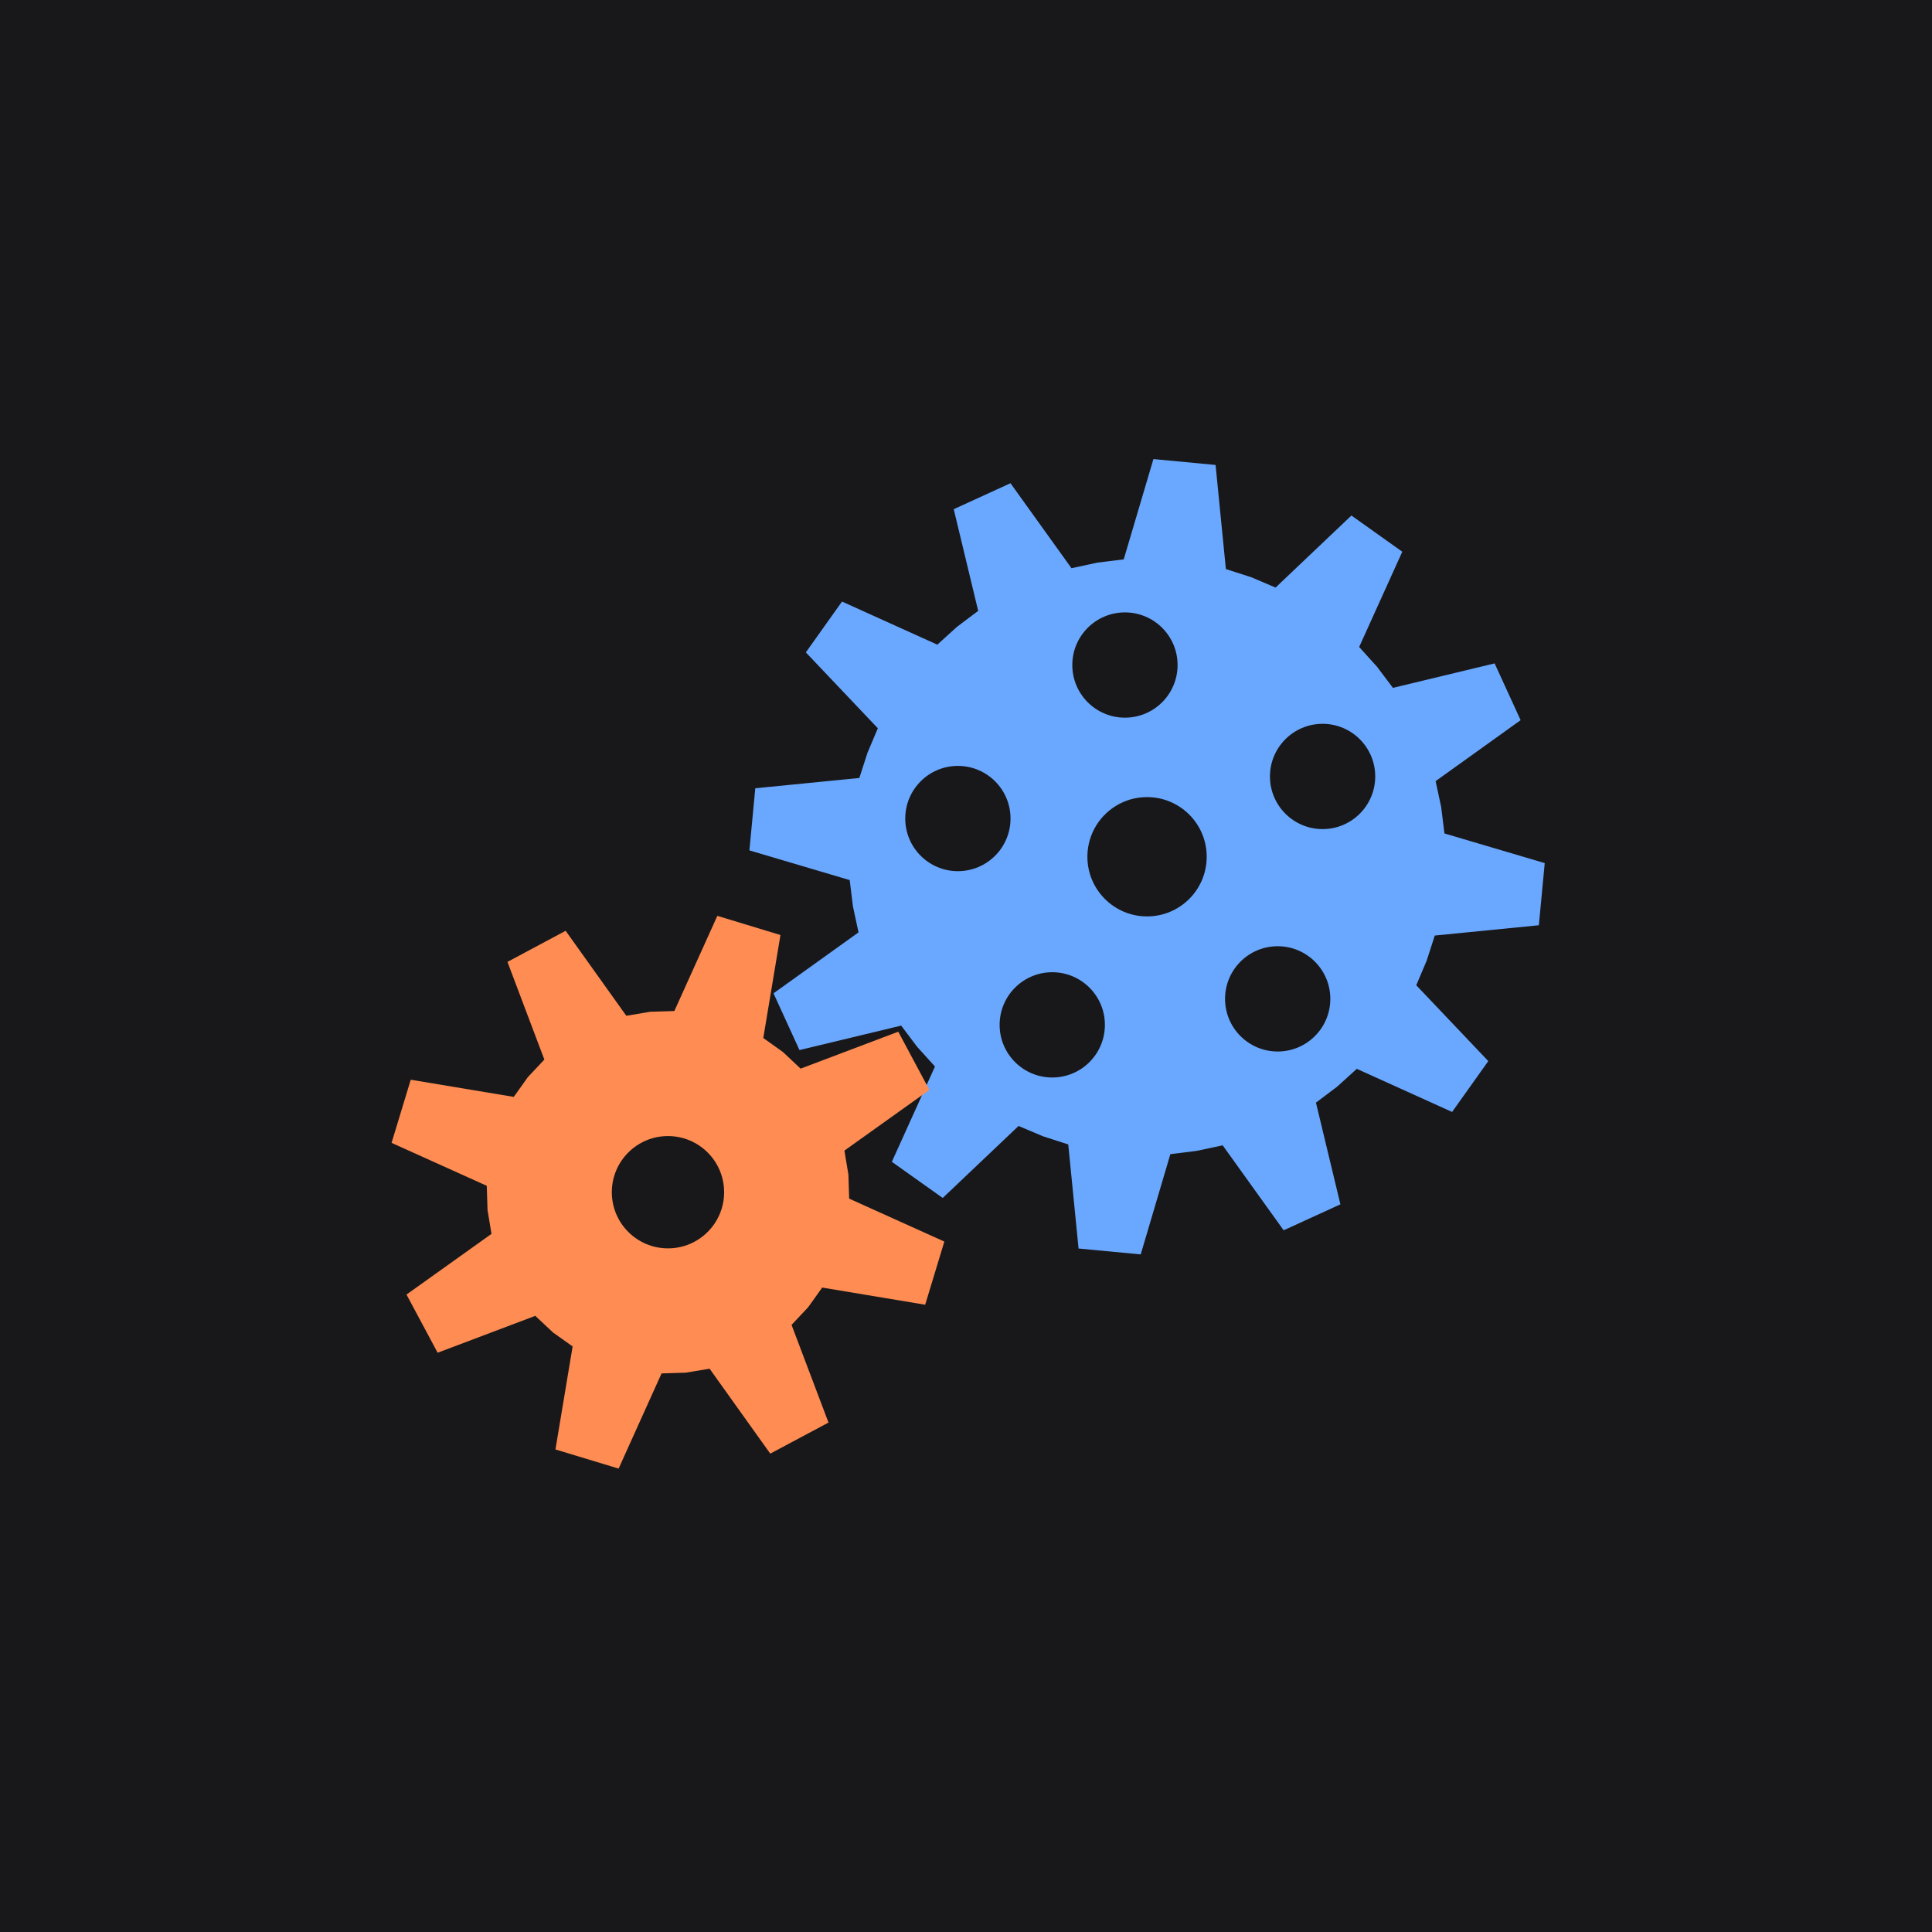
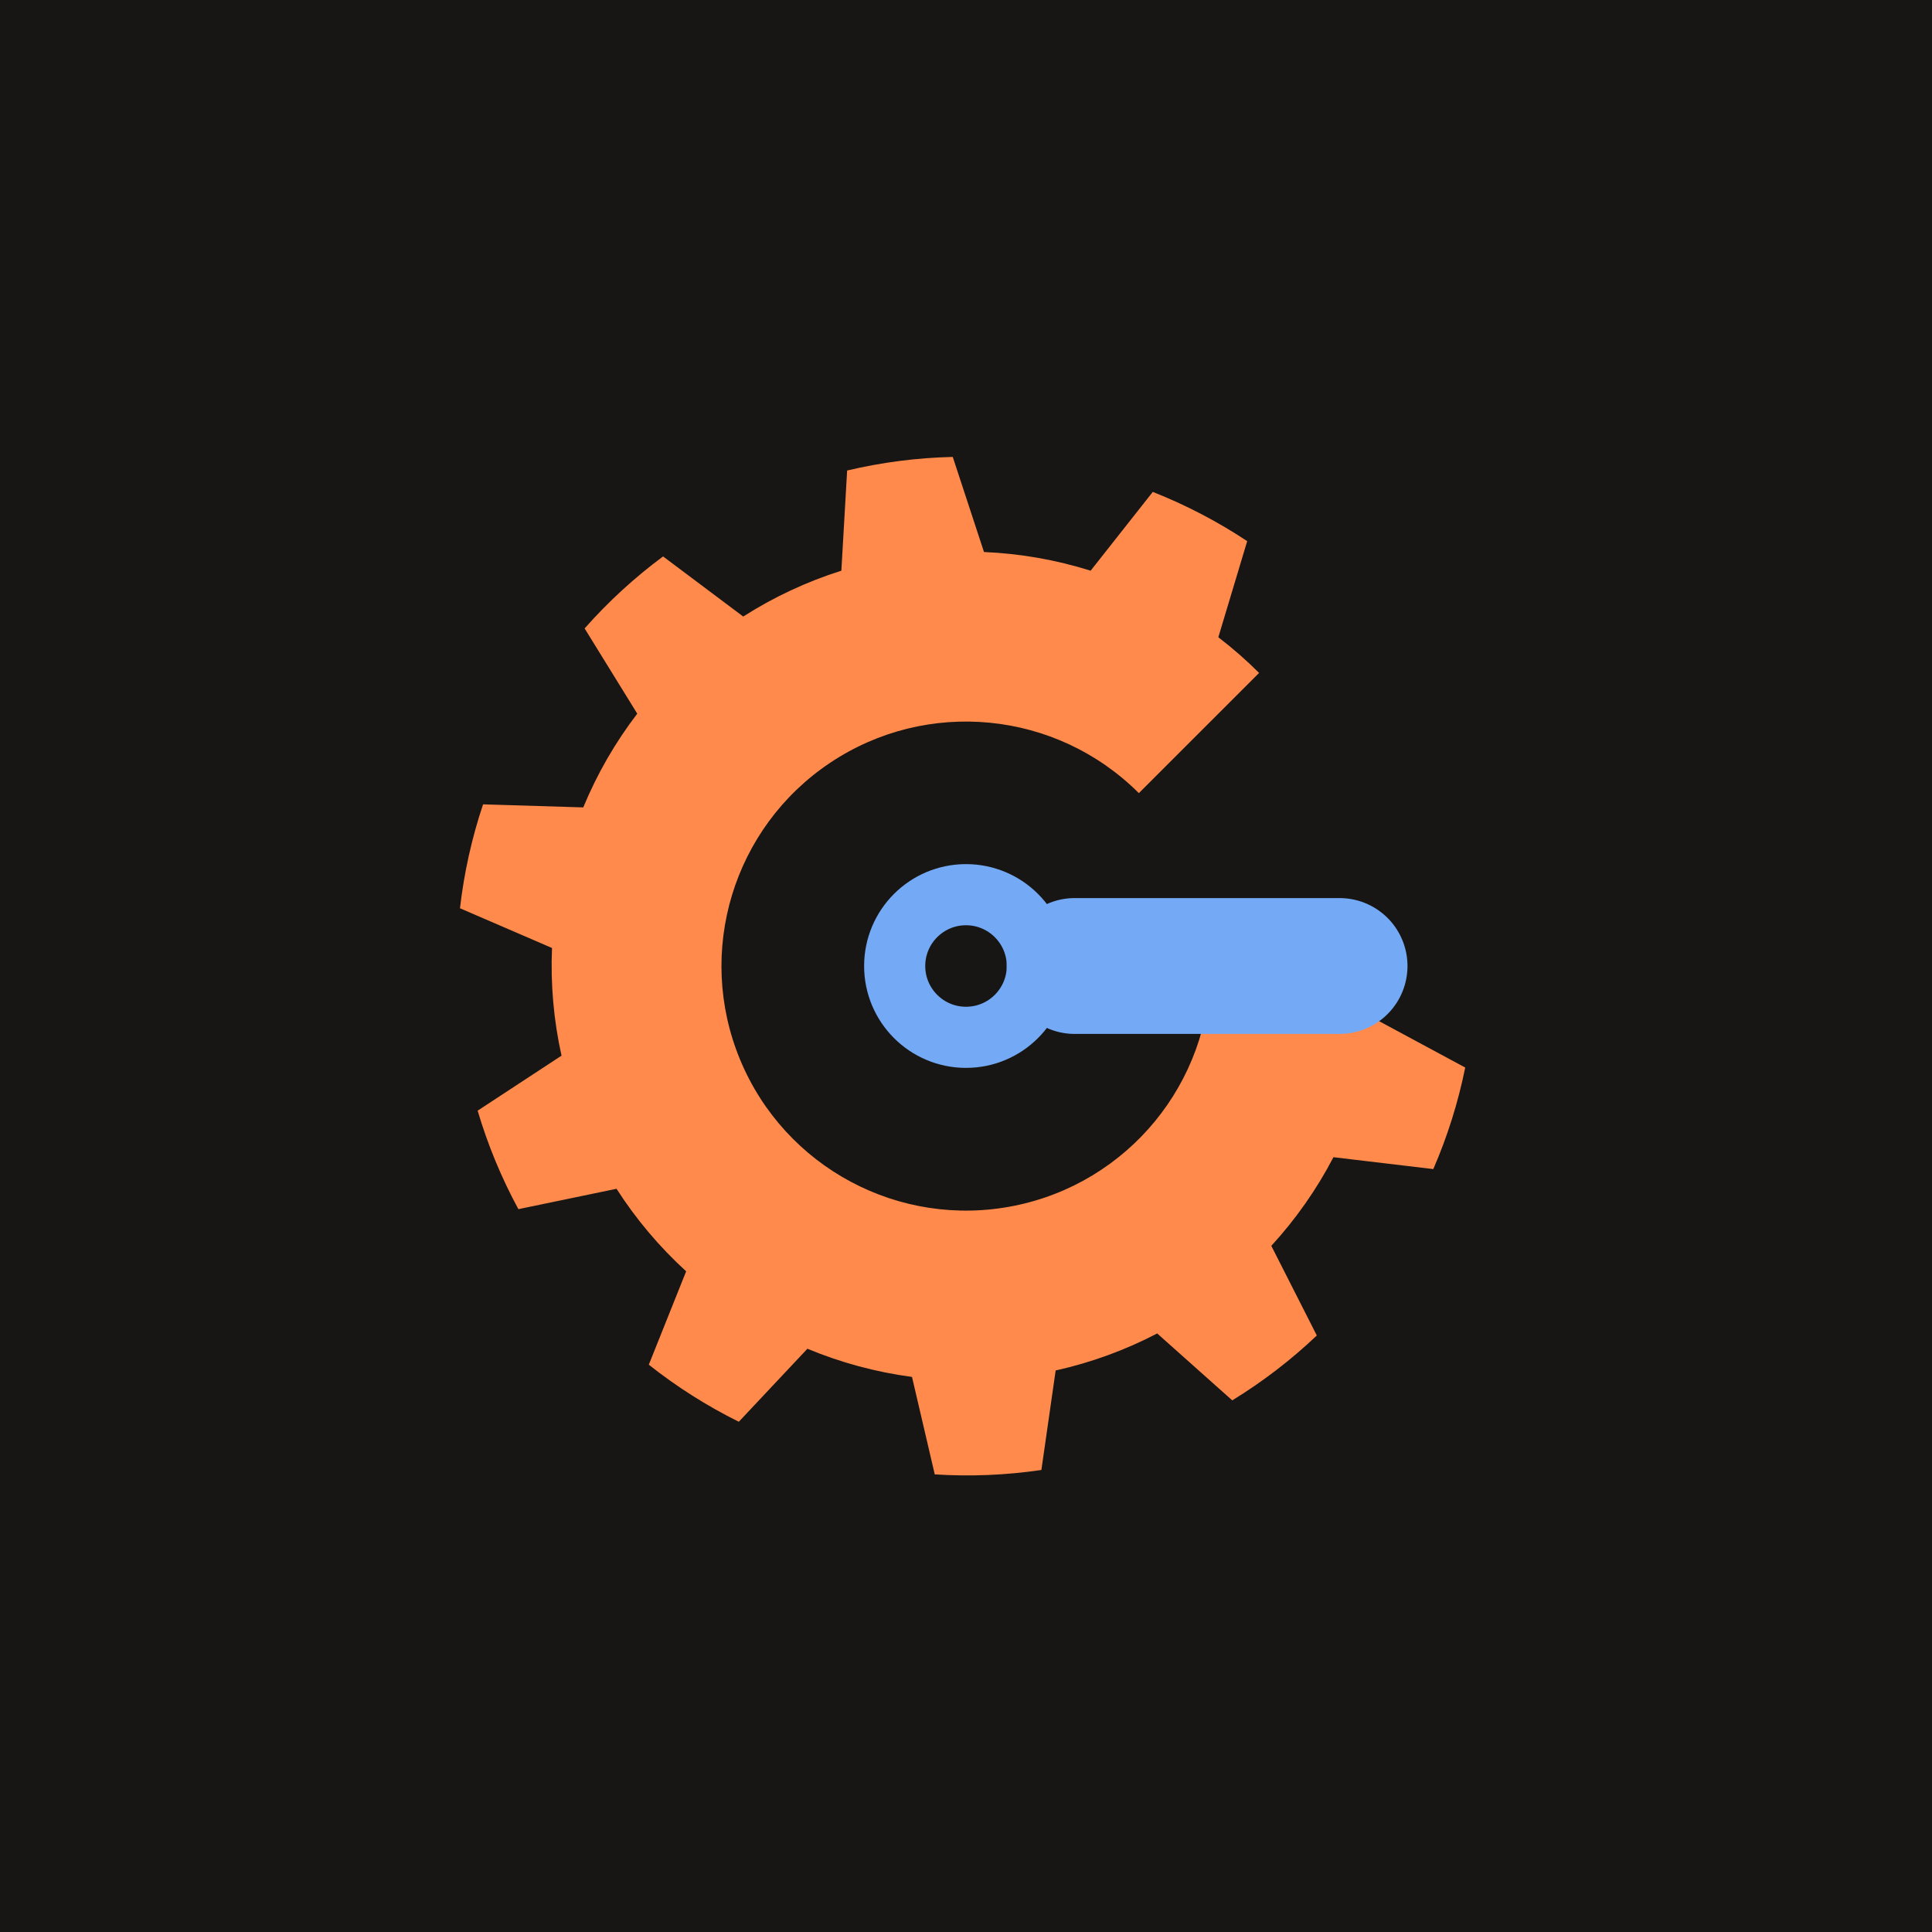
<svg xmlns="http://www.w3.org/2000/svg" viewBox="0 0 512 512">
-   <rect width="512" height="512" fill="#18181a" />
-   <g transform="translate(256 256)" fill-rule="evenodd">
-     <path fill="#6aa8ff" d="M-12.94 21.42L-17.18 15.8L-44.13 22.28L-51.01 7.24L-28.48 -8.91L-29.96 -15.79L-30.82 -22.77L-57.4 -30.64L-55.84 -47.1L-28.26 -49.83L-26.1 -56.53L-23.36 -63L-42.44 -83.11L-32.86 -96.58L-7.6 -85.16L-2.39 -89.88L3.23 -94.11L-3.25 -121.06L11.79 -127.94L27.95 -105.42L34.82 -106.9L41.8 -107.76L49.67 -134.34L66.14 -132.78L68.87 -105.19L75.56 -103.04L82.04 -100.29L102.14 -119.38L115.62 -109.79L104.19 -84.54L108.91 -79.32L113.14 -73.71L140.09 -80.19L146.98 -65.15L124.45 -48.99L125.93 -42.11L126.79 -35.13L153.37 -27.27L151.81 -10.8L124.23 -8.07L122.07 -1.38L119.32 5.1L138.41 25.2L128.82 38.68L103.57 27.25L98.36 31.97L92.74 36.21L99.22 63.16L84.18 70.04L68.02 47.52L61.15 48.99L54.16 49.86L46.3 76.43L29.83 74.87L27.1 47.29L20.41 45.13L13.93 42.39L-6.17 61.47L-19.65 51.89L-8.22 26.64ZM32.17 -28.95a15.81 15.81 0 1 0 31.62 0a15.81 15.81 0 1 0 -31.62 0ZM-16.1 -39.08a13.95 13.95 0 1 0 27.9 0a13.95 13.95 0 1 0 -27.9 0ZM28.17 -79.76a13.95 13.95 0 1 0 27.9 0a13.95 13.95 0 1 0 -27.9 0ZM80.55 -50.23a13.95 13.95 0 1 0 27.9 0a13.95 13.95 0 1 0 -27.9 0ZM68.65 8.71a13.95 13.95 0 1 0 27.9 0a13.95 13.95 0 1 0 -27.9 0ZM8.91 15.6a13.95 13.95 0 1 0 27.9 0a13.95 13.95 0 1 0 -27.9 0Z" />
-     <path fill="#ff8c52" d="M-48.5 22.81L-43.83 27.2L-17.95 17.41L-9.7 32.84L-32.22 48.92L-31.17 55.24L-30.96 61.65L-5.74 73.03L-10.82 89.77L-38.11 85.22L-41.84 90.44L-46.23 95.11L-36.44 120.99L-51.87 129.23L-67.95 106.72L-74.27 107.77L-80.68 107.97L-92.06 133.19L-108.8 128.12L-104.25 100.82L-109.47 97.1L-114.14 92.71L-140.02 102.49L-148.27 87.07L-125.75 70.99L-126.8 64.66L-127 58.25L-152.23 46.87L-147.15 30.14L-119.85 34.69L-116.13 29.47L-111.74 24.8L-121.52 -1.09L-106.1 -9.33L-90.02 13.19L-83.69 12.13L-77.29 11.93L-65.9 -13.29L-49.17 -8.21L-53.72 19.08ZM-93.86 59.95a14.88 14.88 0 1 0 29.76 0a14.88 14.88 0 1 0 -29.76 0Z" />
+   <rect width="512" height="512" fill="#171614" />
+   <g transform="translate(112 112) scale(9)">
+     <path d="M23.20 16.00L28.20 16.00A12.2 12.2 0 0 1 28.10 17.59L30.70 18.99A15 15 0 0 1 29.76 21.98L26.82 21.63A12.2 12.2 0 0 1 24.99 24.24L26.33 26.88A15 15 0 0 1 23.84 28.79L21.63 26.82A12.2 12.2 0 0 1 18.64 27.91L18.22 30.84A15 15 0 0 1 15.08 30.97L14.41 28.10A12.2 12.2 0 0 1 11.33 27.27L9.31 29.42A15 15 0 0 1 6.66 27.74L7.76 24.99A12.2 12.2 0 0 1 5.71 22.56L2.82 23.16A15 15 0 0 1 1.62 20.26L4.09 18.64A12.2 12.2 0 0 1 3.81 15.47L1.10 14.30A15 15 0 0 1 1.78 11.24L4.73 11.33A12.2 12.2 0 0 1 6.32 8.57L4.77 6.06A15 15 0 0 1 7.08 3.94L9.44 5.71A12.2 12.2 0 0 1 12.33 4.36L12.50 1.41A15 15 0 0 1 15.61 1.01L16.53 3.81A12.2 12.2 0 0 1 19.67 4.36L21.50 2.04A15 15 0 0 1 24.28 3.49L23.43 6.32A12.2 12.2 0 0 1 24.63 7.37L21.09 10.91A7.2 7.2 0 1 0 23.20 16.00Z" fill="#ff8a4c" />
+     <g fill="none" stroke="#74aaf5">
+       <path d="M19.2 16H27" stroke-width="4" stroke-linecap="round" />
+       <circle cx="16" cy="16" r="2.1" stroke-width="1.8" />
+     </g>
  </g>
</svg>
